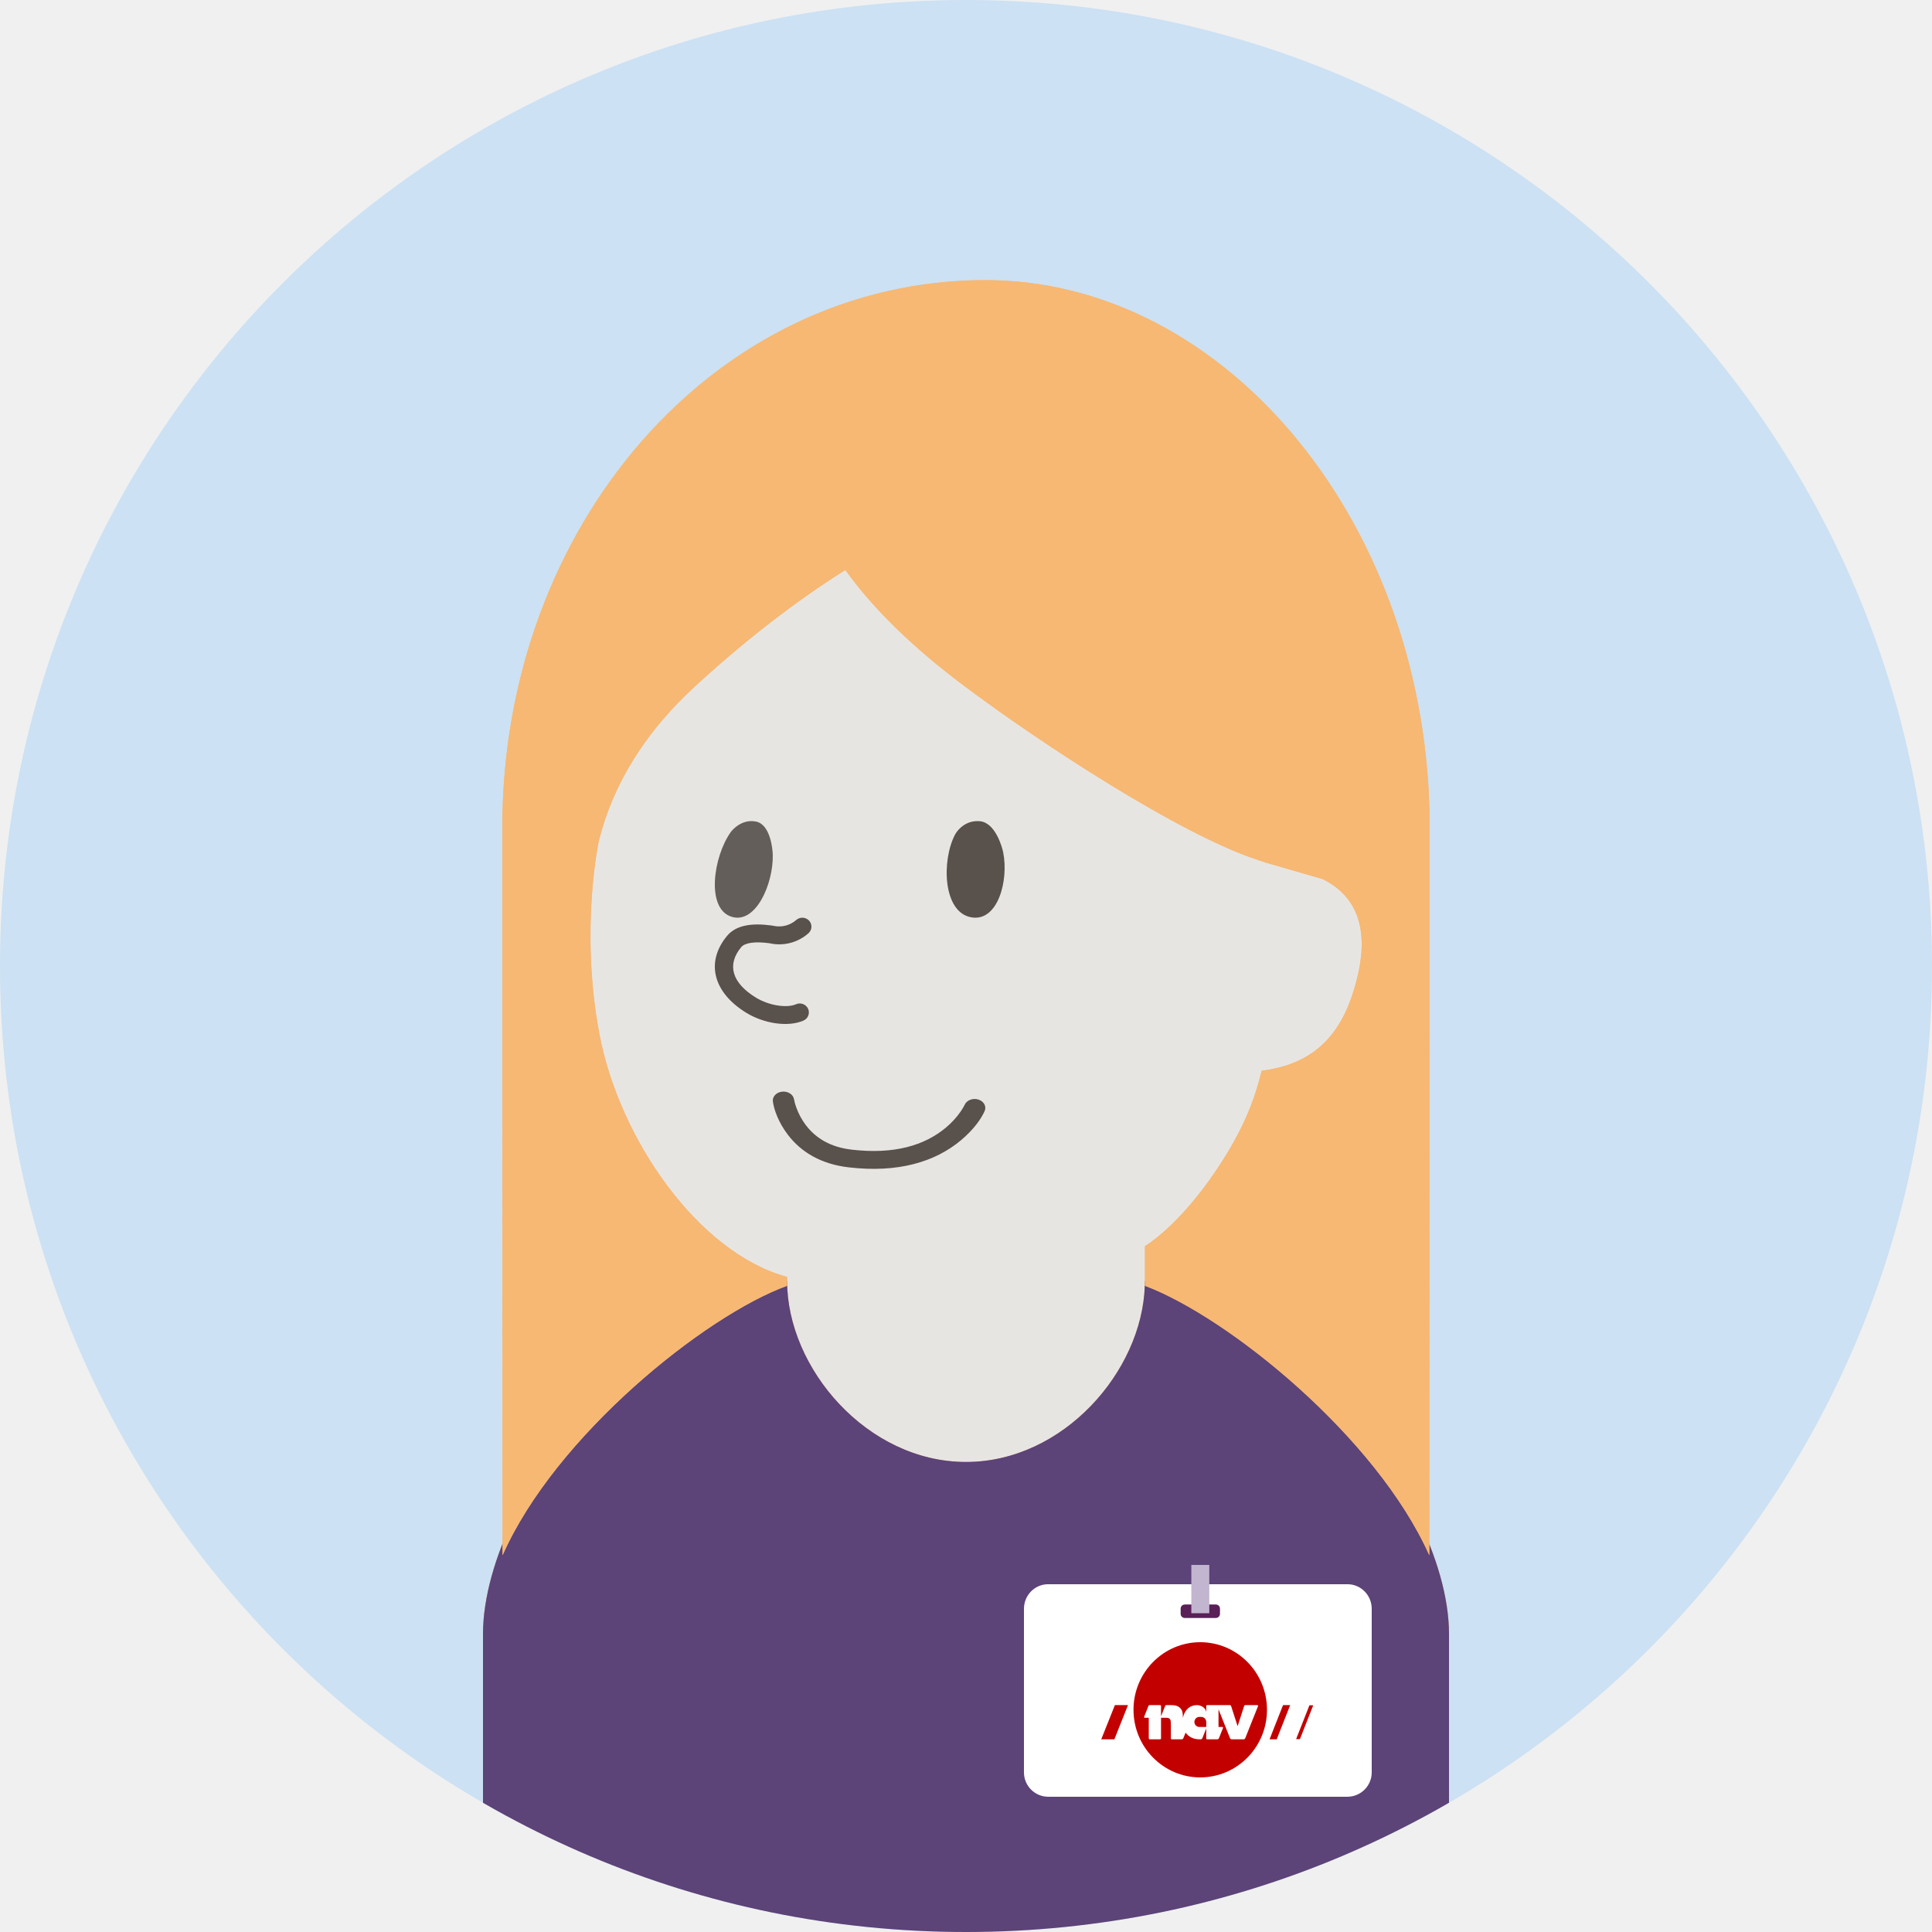
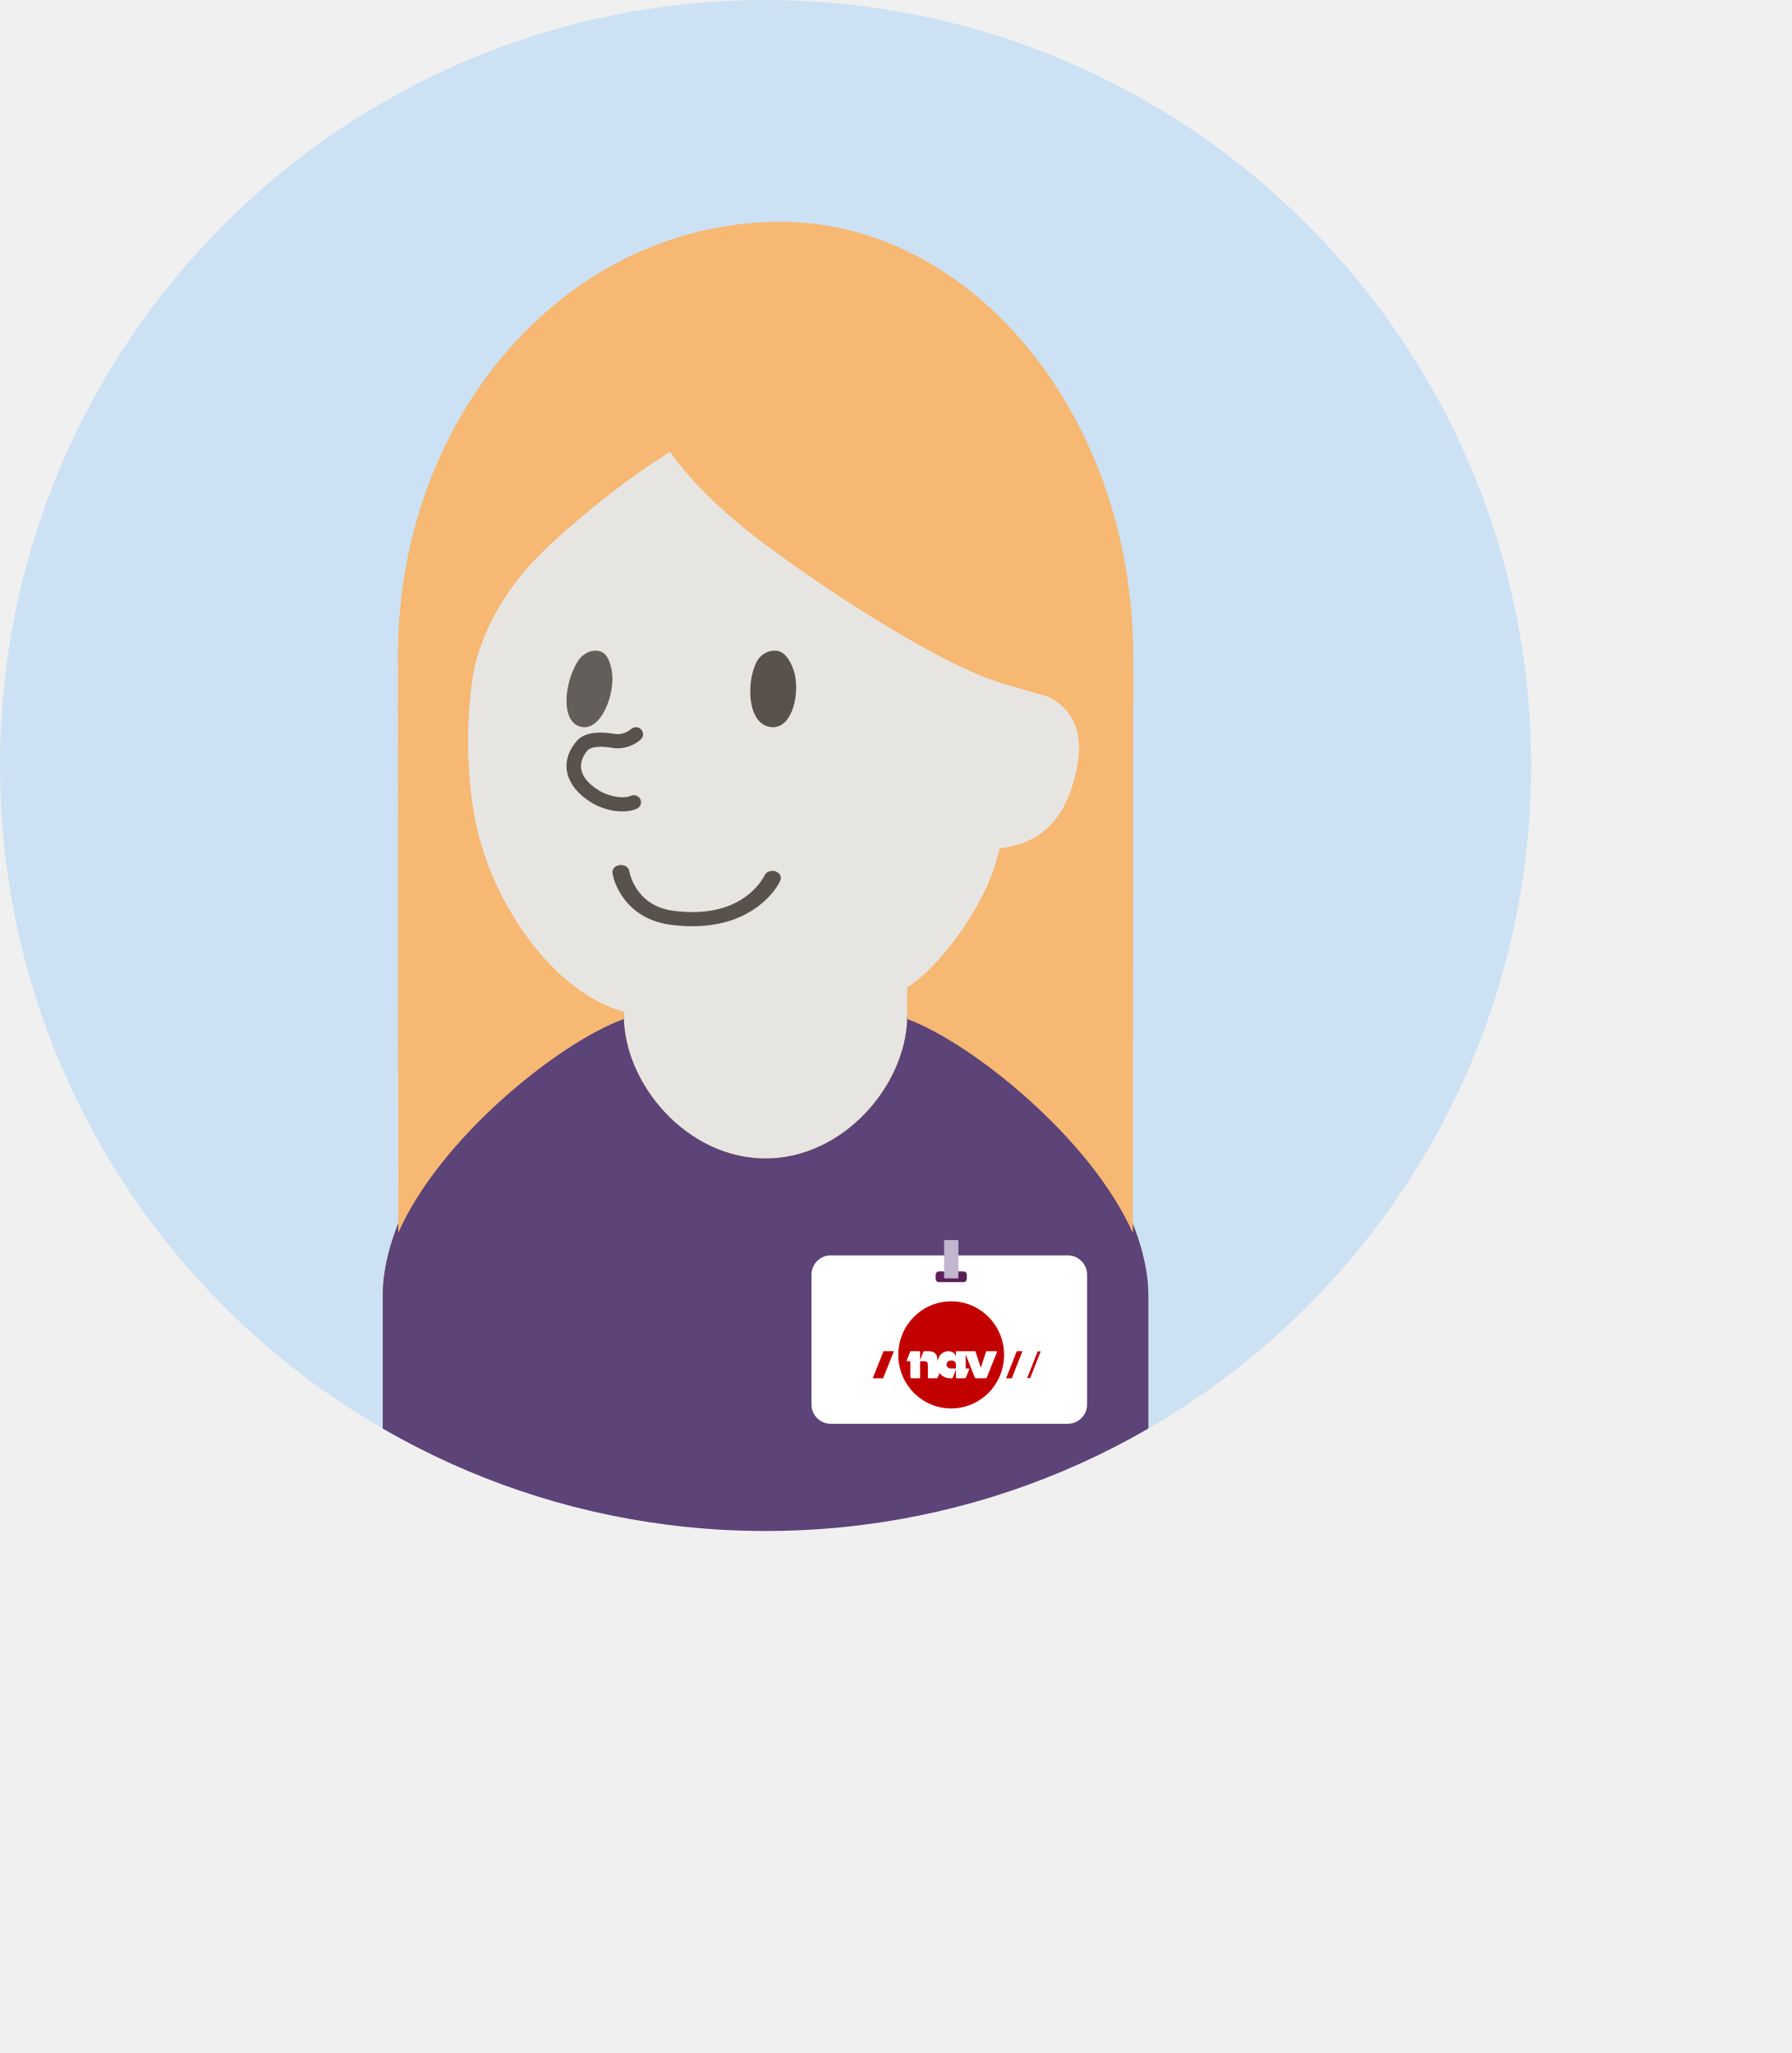
- <svg xmlns="http://www.w3.org/2000/svg" xmlns:xlink="http://www.w3.org/1999/xlink" width="100" height="100" viewBox="0 0 100 100">
+ <svg xmlns="http://www.w3.org/2000/svg" xmlns:xlink="http://www.w3.org/1999/xlink" width="6.25rem" height="6.25rem" viewBox="0 0 6.25rem 6.25rem">
  <defs>
    <path id="c" d="M25 9.362c5.024 0 9.114-4.68 9.255-9.124L34.26 0c.477 0 5.655 2.088 9.858 6.284C47.39 9.55 50 14.464 50 18.277v11.68c0 6.205-4.975 11.234-11.111 11.234H0V18.277c0-3.805 2.555-8.71 5.769-11.974C9.91 2.098 15.356 0 15.74 0c0 4.513 4.145 9.362 9.259 9.362z" />
    <path id="e" d="M25 0c12.484 0 23 12.687 23 28.337L47.98 66c-2.734-6.125-10.407-12.329-14.72-13.949V50S35 49 37 46c1.273-1.909 1.902-3.418 2.303-5.078 2.242-.282 3.852-1.39 4.69-3.922.992-3 .47-5-1.53-6l-2.964-.856-.499-.17C35 28.635 27.902 24 23.902 21c-2.667-2-4.716-4-6.147-6-2.585 1.63-5.17 3.63-7.755 6s-4.252 5.037-5 8c0 0-1 4.555.021 10 1.022 5.445 5.12 11.348 9.72 12.593v.458C10.497 53.591 2.745 59.814.014 66L0 28.337C0 12.687 11 0 25 0z" />
    <path id="g" d="M.916 1.798V.028H.023v1.77h.893z" />
    <circle id="a" cx="50" cy="50" r="50" />
  </defs>
  <g fill="none" fill-rule="evenodd">
    <mask id="b" fill="#fff">
      <use xlink:href="#a" />
    </mask>
    <use fill="#CCE1F3" xlink:href="#a" />
    <g mask="url(#b)">
      <path fill="#E7E5E2" fill-rule="nonzero" d="M49.749 20.5c7.375 0 13.51 3.933 16.416 9.976C68.06 34.421 68 39.266 68 44.5c0 .198-.001.386-.004.566.357.132.692.277 1.004.434 1.256.631 2 2 2 3v.273c-.008.917-.09 1.909-1 3.727-1.365 2.73-3.202 3.596-4.545 3.872-.927 2.766-2.348 5.167-4.455 7.128-.393.365-.795.698-1.21 1l-.42 2-.37 5-2.104 17H43.65L41 71.5l-.482-5-.033-.19C35.074 64.197 30 58.515 30 47.617 30 33.532 37.558 20.5 49.749 20.5z" />
      <path fill="#59514B" fill-rule="nonzero" d="M49.93 57.186c-.027.06-.094.183-.207.348a4.195 4.195 0 01-.763.83c-1.11.93-2.69 1.397-4.876 1.142-1.085-.126-1.85-.58-2.375-1.271a3.417 3.417 0 01-.499-.928 2.35 2.35 0 01-.11-.402c-.038-.254-.314-.433-.617-.401-.302.032-.517.263-.479.516.067.442.29 1.074.774 1.712.69.909 1.73 1.525 3.154 1.69 2.534.296 4.457-.272 5.809-1.404.666-.558 1.052-1.119 1.225-1.513.105-.24-.042-.506-.328-.594-.286-.088-.603.035-.708.275z" />
      <path fill="#635E59" d="M37.881 47.456c1.245.371 2.145-1.71 2.118-3.196-.004-.282-.118-1.583-.864-1.735-.744-.153-1.24.443-1.315.548-.895 1.26-1.3 3.976.061 4.383" />
      <path fill="#59514B" d="M51.924 44.113c-.056-.277-.408-1.54-1.213-1.608-.806-.068-1.216.572-1.274.684-.708 1.335-.644 4.046.85 4.294 1.366.227 1.931-1.916 1.637-3.37z" />
      <path fill="#59514B" fill-rule="nonzero" d="M41.844 48.306a2.277 2.277 0 01-2.016.516c-.76-.104-1.276-.024-1.464.203-.741.893-.504 1.838.767 2.614.668.408 1.588.551 2.075.34a.475.475 0 01.622.236.46.46 0 01-.24.61c-.805.35-2.043.156-2.955-.4-1.728-1.056-2.123-2.632-1-3.984.46-.555 1.266-.68 2.326-.535.075.015.102.021.135.026a1.345 1.345 0 001.119-.313.478.478 0 01.666.034.456.456 0 01-.035.653z" />
      <g transform="translate(25 66.309)">
        <mask id="d" fill="#fff">
          <use xlink:href="#c" />
        </mask>
        <use fill="#D8A25D" xlink:href="#c" />
        <g fill="#5C4378" mask="url(#d)">
          <path d="M-33.333 67.787h117v-94h-117z" />
        </g>
      </g>
      <g transform="translate(26 14.5)">
        <mask id="f" fill="#fff">
          <use xlink:href="#e" />
        </mask>
        <use fill="#F6B873" xlink:href="#e" />
        <g fill="#F6B873" mask="url(#f)">
          <path d="M-10-1h68v72h-68z" />
        </g>
      </g>
    </g>
    <g mask="url(#b)">
      <path fill="#FFF" d="M69.748 93H54.25A1.26 1.26 0 0153 91.73v-8.46c0-.702.56-1.271 1.251-1.271h15.497c.691 0 1.252.57 1.252 1.271v8.458a1.26 1.26 0 01-1.252 1.271" />
      <path fill="#C30000" d="M62.124 91.998c-1.907 0-3.454-1.567-3.454-3.499 0-1.932 1.547-3.499 3.454-3.499 1.908 0 3.455 1.567 3.455 3.499 0 1.932-1.547 3.499-3.455 3.499zM57 90.027l.706-1.77h.678l-.705 1.77zm8.712 0l.697-1.77h.37l-.697 1.77z" />
      <g transform="translate(67.06 88.228)">
        <mask id="h" fill="#fff">
          <use xlink:href="#g" />
        </mask>
        <path fill="#C30000" d="M.023 1.798L.72.028h.196L.22 1.798z" mask="url(#h)" />
      </g>
      <path fill="#FEFEFE" d="M65.07 88.257h-.614s-.042 0-.057.038l-.34 1.053-.34-1.053c-.014-.038-.057-.038-.057-.038h-1.18a.048.048 0 00-.047.047v.358c0-.284-.299-.405-.473-.405-.391 0-.653.26-.734.657-.005-.263-.026-.357-.096-.454a.452.452 0 00-.13-.12c-.104-.061-.197-.083-.398-.083h-.236s-.043 0-.058.038l-.215.539v-.53a.048.048 0 00-.046-.047h-.546s-.043 0-.058.038l-.223.56s-.022.056.028.056h.21v1.068c0 .027.021.048.047.048h.542a.047.047 0 00.046-.048v-1.068h.211c.121 0 .147.004.194.026a.13.13 0 01.068.058c.029.054.036.12.036.312v.672c0 .027.02.048.047.048h.519s.058 0 .081-.059l.115-.288c.153.217.405.347.718.347h.068s.06 0 .082-.059l.2-.502v.513c0 .027.022.048.048.048h.53s.058 0 .081-.059l.213-.537c.008-.044-.047-.044-.047-.044h-.189v-.914l.595 1.495a.092.092 0 00.082.059h.625s.06 0 .082-.059l.66-1.654c.023-.057-.044-.057-.044-.057zm-2.635 1.13h-.356a.258.258 0 01-.257-.26c0-.143.115-.26.257-.26h.1a.26.26 0 01.256.26v.26z" />
      <path fill="#5A1F57" d="M62.931 83.746h-1.606a.214.214 0 01-.215-.214v-.27c0-.117.096-.213.215-.213h1.606c.12 0 .215.096.215.214v.27a.214.214 0 01-.215.213" />
      <path fill="#C2B5CF" d="M61.663 83.5h.93V81h-.93z" />
    </g>
  </g>
</svg>
